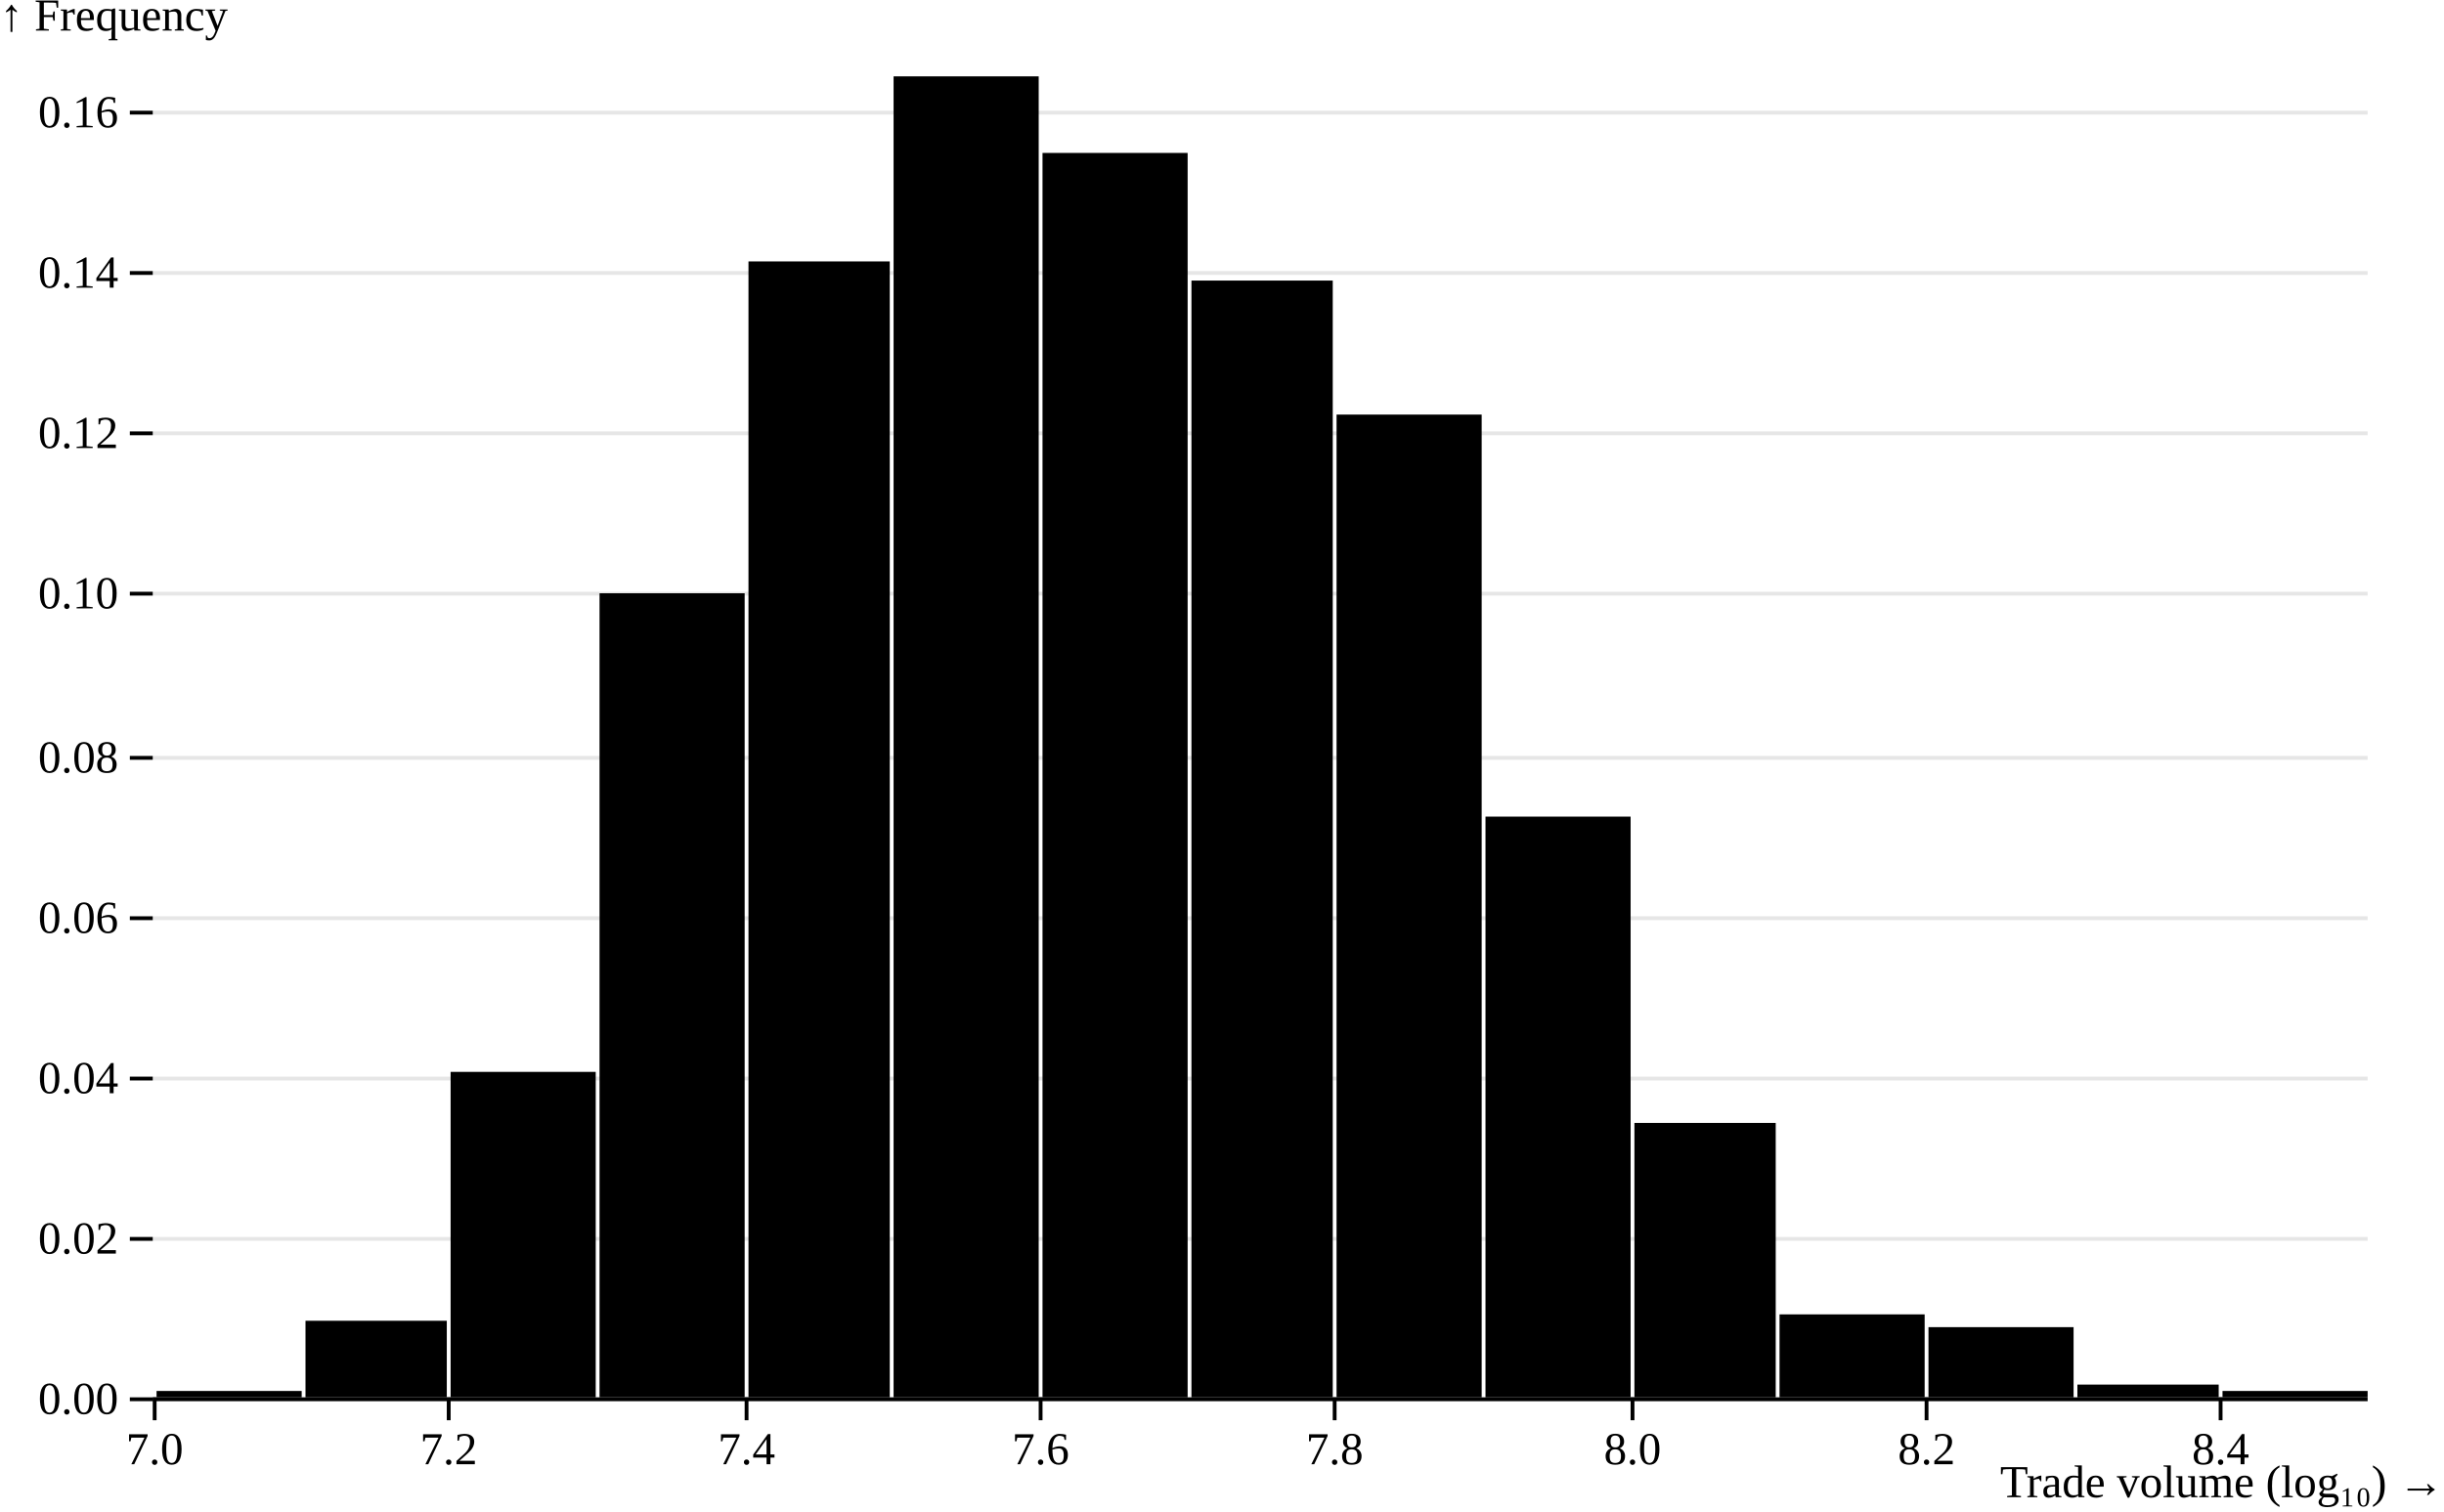
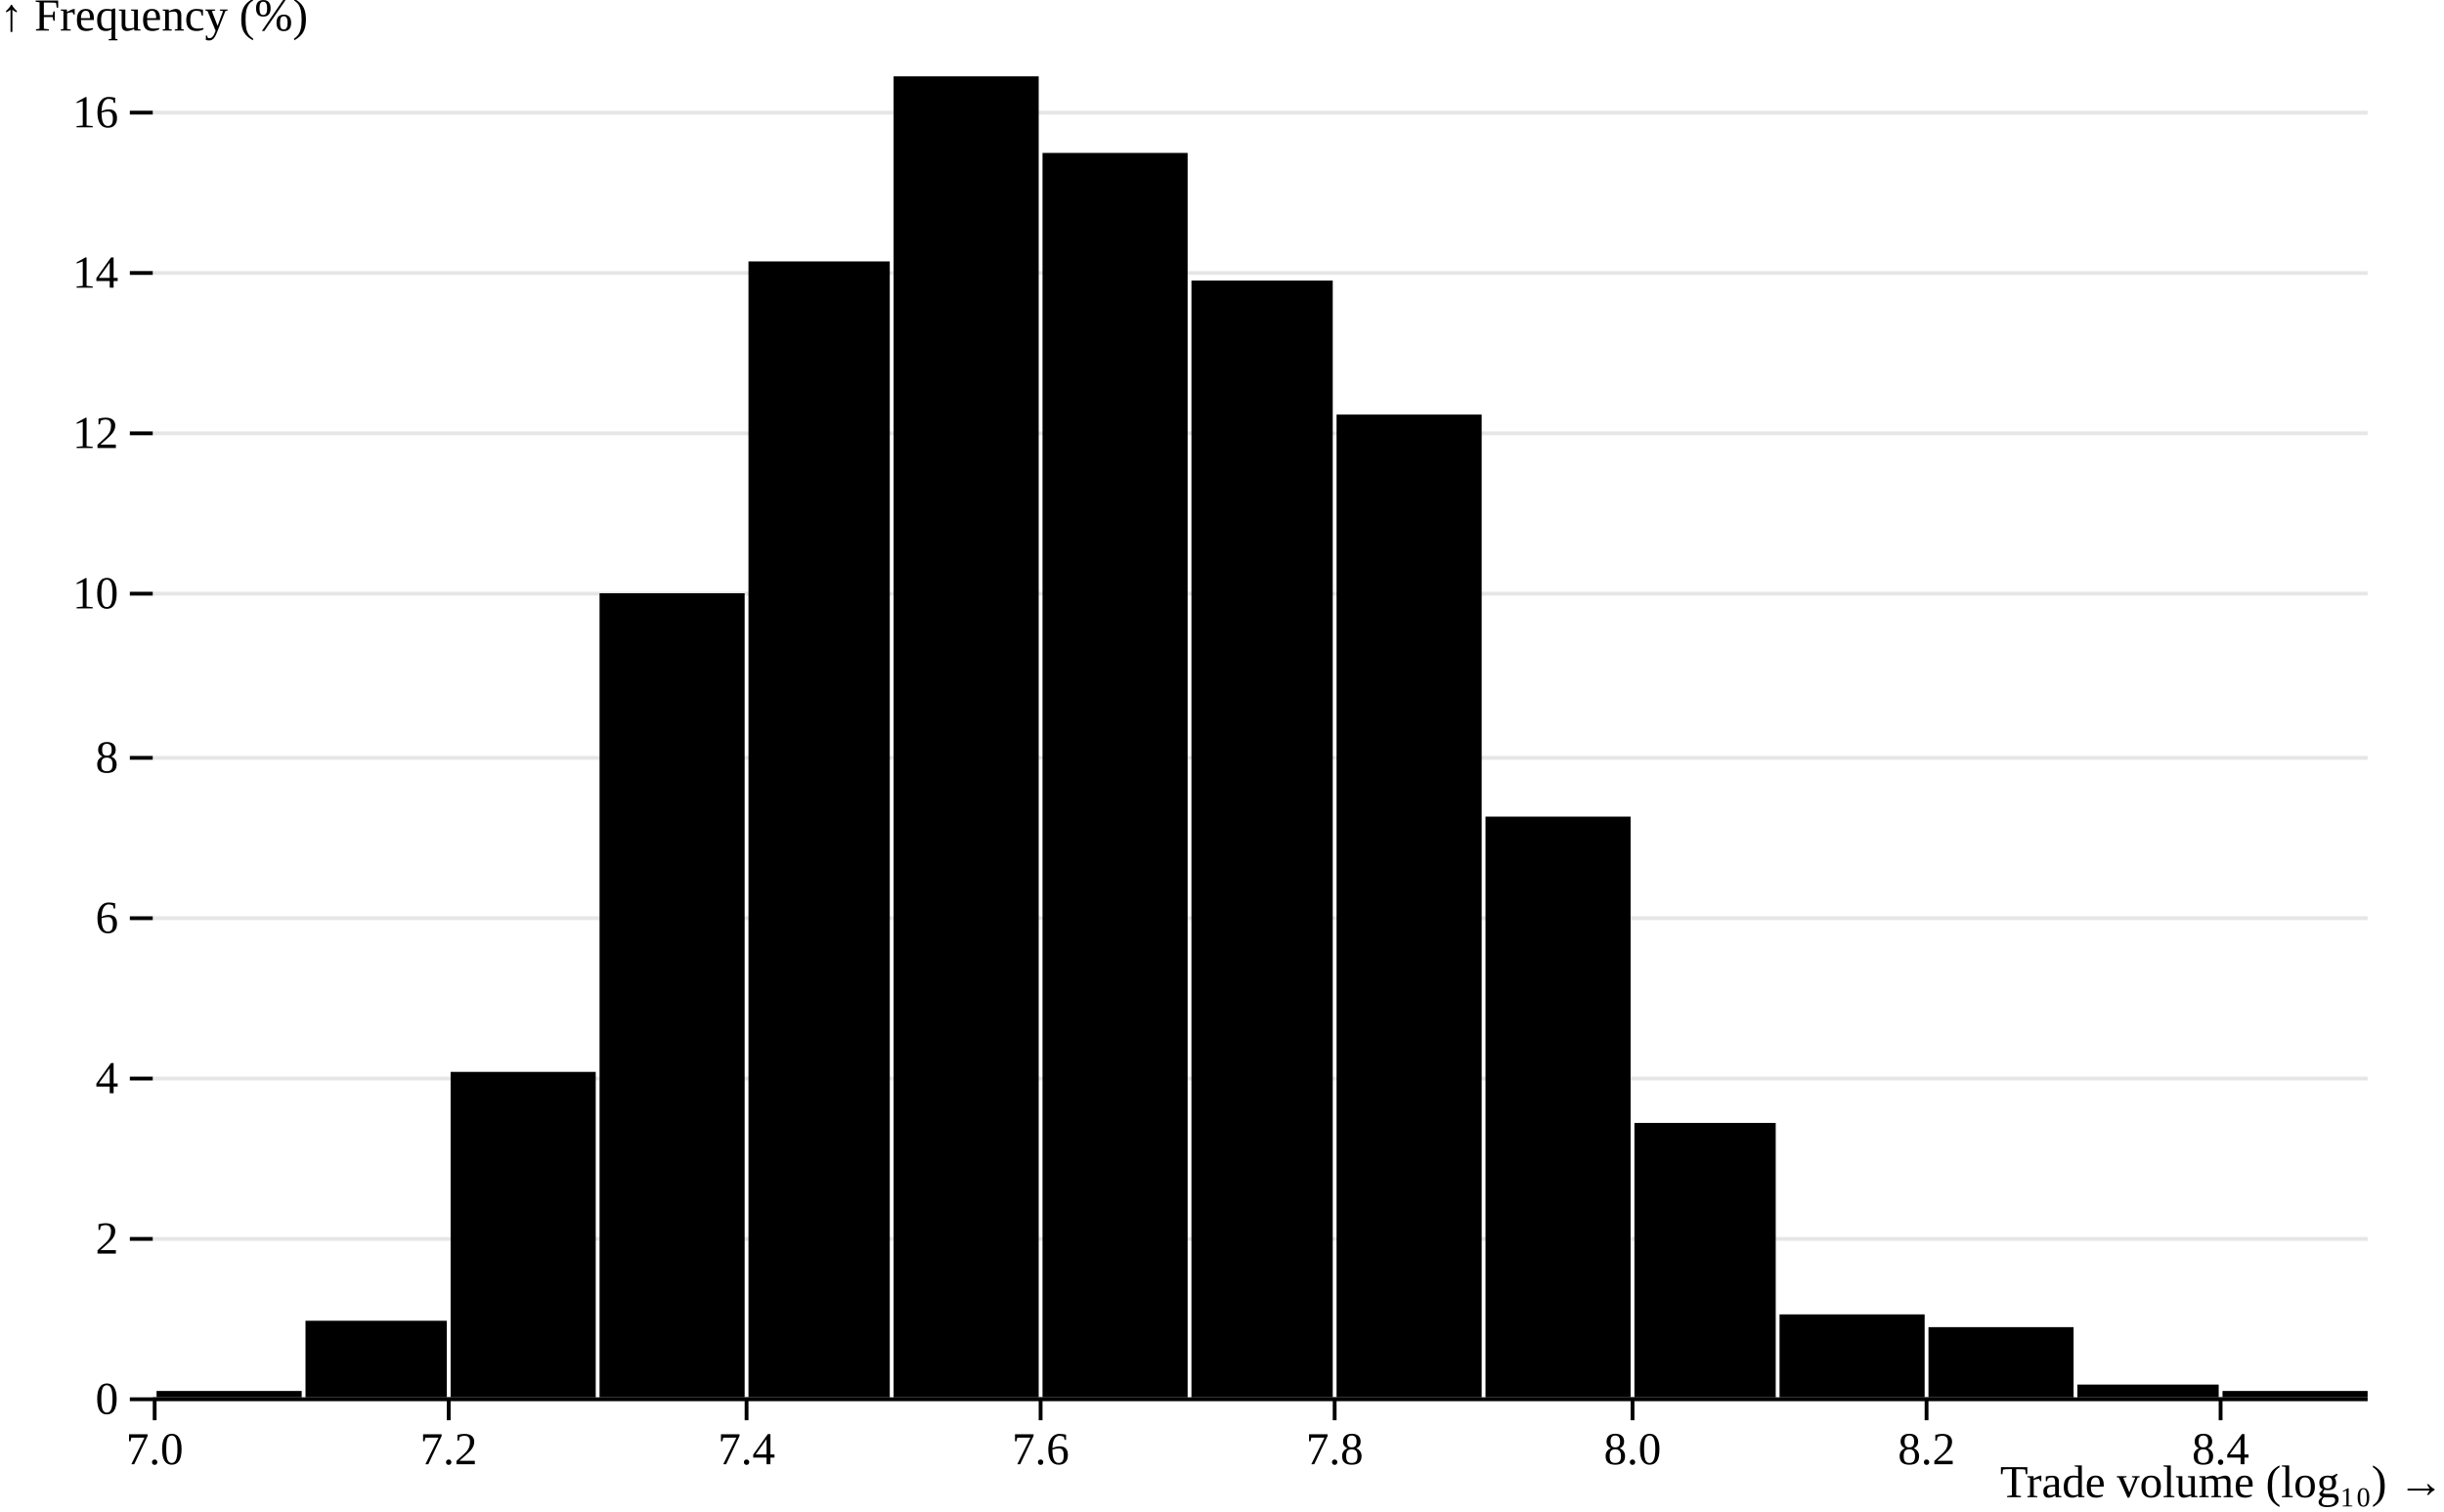
<svg xmlns="http://www.w3.org/2000/svg" class="plot" fill="currentColor" text-anchor="middle" width="640" height="396" viewBox="0 0 640 396">
  <g transform="translate(40,0)" fill="none" text-anchor="end">
    <g class="tick" opacity="1" transform="translate(0,366.5)">
      <line stroke="currentColor" x2="-6" />
      <line stroke="currentColor" x2="580" stroke-opacity="0.1" />
-       <text fill="currentColor" x="-9" dy="0.32em">0.00</text>
+       <text fill="currentColor" x="-9" dy="0.32em">0</text>
    </g>
    <g class="tick" opacity="1" transform="translate(0,324.5)">
      <line stroke="currentColor" x2="-6" />
      <line stroke="currentColor" x2="580" stroke-opacity="0.1" />
-       <text fill="currentColor" x="-9" dy="0.32em">0.02</text>
+       <text fill="currentColor" x="-9" dy="0.32em">2</text>
    </g>
    <g class="tick" opacity="1" transform="translate(0,282.5)">
      <line stroke="currentColor" x2="-6" />
      <line stroke="currentColor" x2="580" stroke-opacity="0.1" />
-       <text fill="currentColor" x="-9" dy="0.32em">0.04</text>
+       <text fill="currentColor" x="-9" dy="0.32em">4</text>
    </g>
    <g class="tick" opacity="1" transform="translate(0,240.5)">
      <line stroke="currentColor" x2="-6" />
      <line stroke="currentColor" x2="580" stroke-opacity="0.1" />
-       <text fill="currentColor" x="-9" dy="0.32em">0.06</text>
+       <text fill="currentColor" x="-9" dy="0.32em">6</text>
    </g>
    <g class="tick" opacity="1" transform="translate(0,198.5)">
      <line stroke="currentColor" x2="-6" />
      <line stroke="currentColor" x2="580" stroke-opacity="0.1" />
-       <text fill="currentColor" x="-9" dy="0.32em">0.08</text>
+       <text fill="currentColor" x="-9" dy="0.32em">8</text>
    </g>
    <g class="tick" opacity="1" transform="translate(0,155.5)">
      <line stroke="currentColor" x2="-6" />
      <line stroke="currentColor" x2="580" stroke-opacity="0.1" />
-       <text fill="currentColor" x="-9" dy="0.32em">0.10</text>
+       <text fill="currentColor" x="-9" dy="0.32em">10</text>
    </g>
    <g class="tick" opacity="1" transform="translate(0,113.5)">
      <line stroke="currentColor" x2="-6" />
      <line stroke="currentColor" x2="580" stroke-opacity="0.1" />
-       <text fill="currentColor" x="-9" dy="0.32em">0.12</text>
+       <text fill="currentColor" x="-9" dy="0.32em">12</text>
    </g>
    <g class="tick" opacity="1" transform="translate(0,71.5)">
      <line stroke="currentColor" x2="-6" />
      <line stroke="currentColor" x2="580" stroke-opacity="0.1" />
-       <text fill="currentColor" x="-9" dy="0.32em">0.14</text>
+       <text fill="currentColor" x="-9" dy="0.32em">14</text>
    </g>
    <g class="tick" opacity="1" transform="translate(0,29.5)">
      <line stroke="currentColor" x2="-6" />
      <line stroke="currentColor" x2="580" stroke-opacity="0.1" />
-       <text fill="currentColor" x="-9" dy="0.32em">0.16</text>
+       <text fill="currentColor" x="-9" dy="0.32em">16</text>
    </g>
-     <text fill="currentColor" transform="translate(-40,20)" dy="-1em" text-anchor="start">↑ Frequency</text>
+     <text fill="currentColor" transform="translate(-40,20)" dy="-1em" text-anchor="start">↑ Frequency (%)</text>
  </g>
  <g transform="translate(0,366)" fill="none" text-anchor="middle">
    <g class="tick" opacity="1" transform="translate(40.5,0)">
      <line stroke="currentColor" y2="6" />
      <text fill="currentColor" y="9" dy="0.71em">7.0</text>
    </g>
    <g class="tick" opacity="1" transform="translate(117.5,0)">
      <line stroke="currentColor" y2="6" />
      <text fill="currentColor" y="9" dy="0.71em">7.2</text>
    </g>
    <g class="tick" opacity="1" transform="translate(195.5,0)">
      <line stroke="currentColor" y2="6" />
      <text fill="currentColor" y="9" dy="0.71em">7.4</text>
    </g>
    <g class="tick" opacity="1" transform="translate(272.5,0)">
      <line stroke="currentColor" y2="6" />
      <text fill="currentColor" y="9" dy="0.71em">7.6</text>
    </g>
    <g class="tick" opacity="1" transform="translate(349.5,0)">
      <line stroke="currentColor" y2="6" />
      <text fill="currentColor" y="9" dy="0.71em">7.8</text>
    </g>
    <g class="tick" opacity="1" transform="translate(427.5,0)">
      <line stroke="currentColor" y2="6" />
      <text fill="currentColor" y="9" dy="0.71em">8.0</text>
    </g>
    <g class="tick" opacity="1" transform="translate(504.5,0)">
      <line stroke="currentColor" y2="6" />
      <text fill="currentColor" y="9" dy="0.71em">8.2</text>
    </g>
    <g class="tick" opacity="1" transform="translate(581.5,0)">
      <line stroke="currentColor" y2="6" />
      <text fill="currentColor" y="9" dy="0.71em">8.4</text>
    </g>
    <text fill="currentColor" transform="translate(640,30)" dy="-0.32em" text-anchor="end">Trade volume (log₁₀) →</text>
  </g>
  <g>
    <rect x="41" y="364.329" width="38" height="1.671" />
    <rect x="80" y="345.942" width="37" height="20.058" />
    <rect x="118" y="280.754" width="38" height="85.246" />
    <rect x="157" y="155.391" width="38" height="210.609" />
    <rect x="196" y="68.473" width="37" height="297.527" />
    <rect x="234" y="20" width="38" height="346" />
    <rect x="273" y="40.058" width="38" height="325.942" />
    <rect x="312" y="73.488" width="37" height="292.512" />
    <rect x="350" y="108.589" width="38" height="257.411" />
    <rect x="389" y="213.894" width="38" height="152.106" />
    <rect x="428" y="294.126" width="37" height="71.874" />
    <rect x="466" y="344.271" width="38" height="21.729" />
    <rect x="505" y="347.614" width="38" height="18.386" />
    <rect x="544" y="362.657" width="37" height="3.343" />
    <rect x="582" y="364.329" width="38" height="1.671" />
  </g>
  <g stroke="currentColor" transform="translate(0,0.5)">
    <line x1="40" x2="620" y1="366" y2="366" />
  </g>
</svg>
